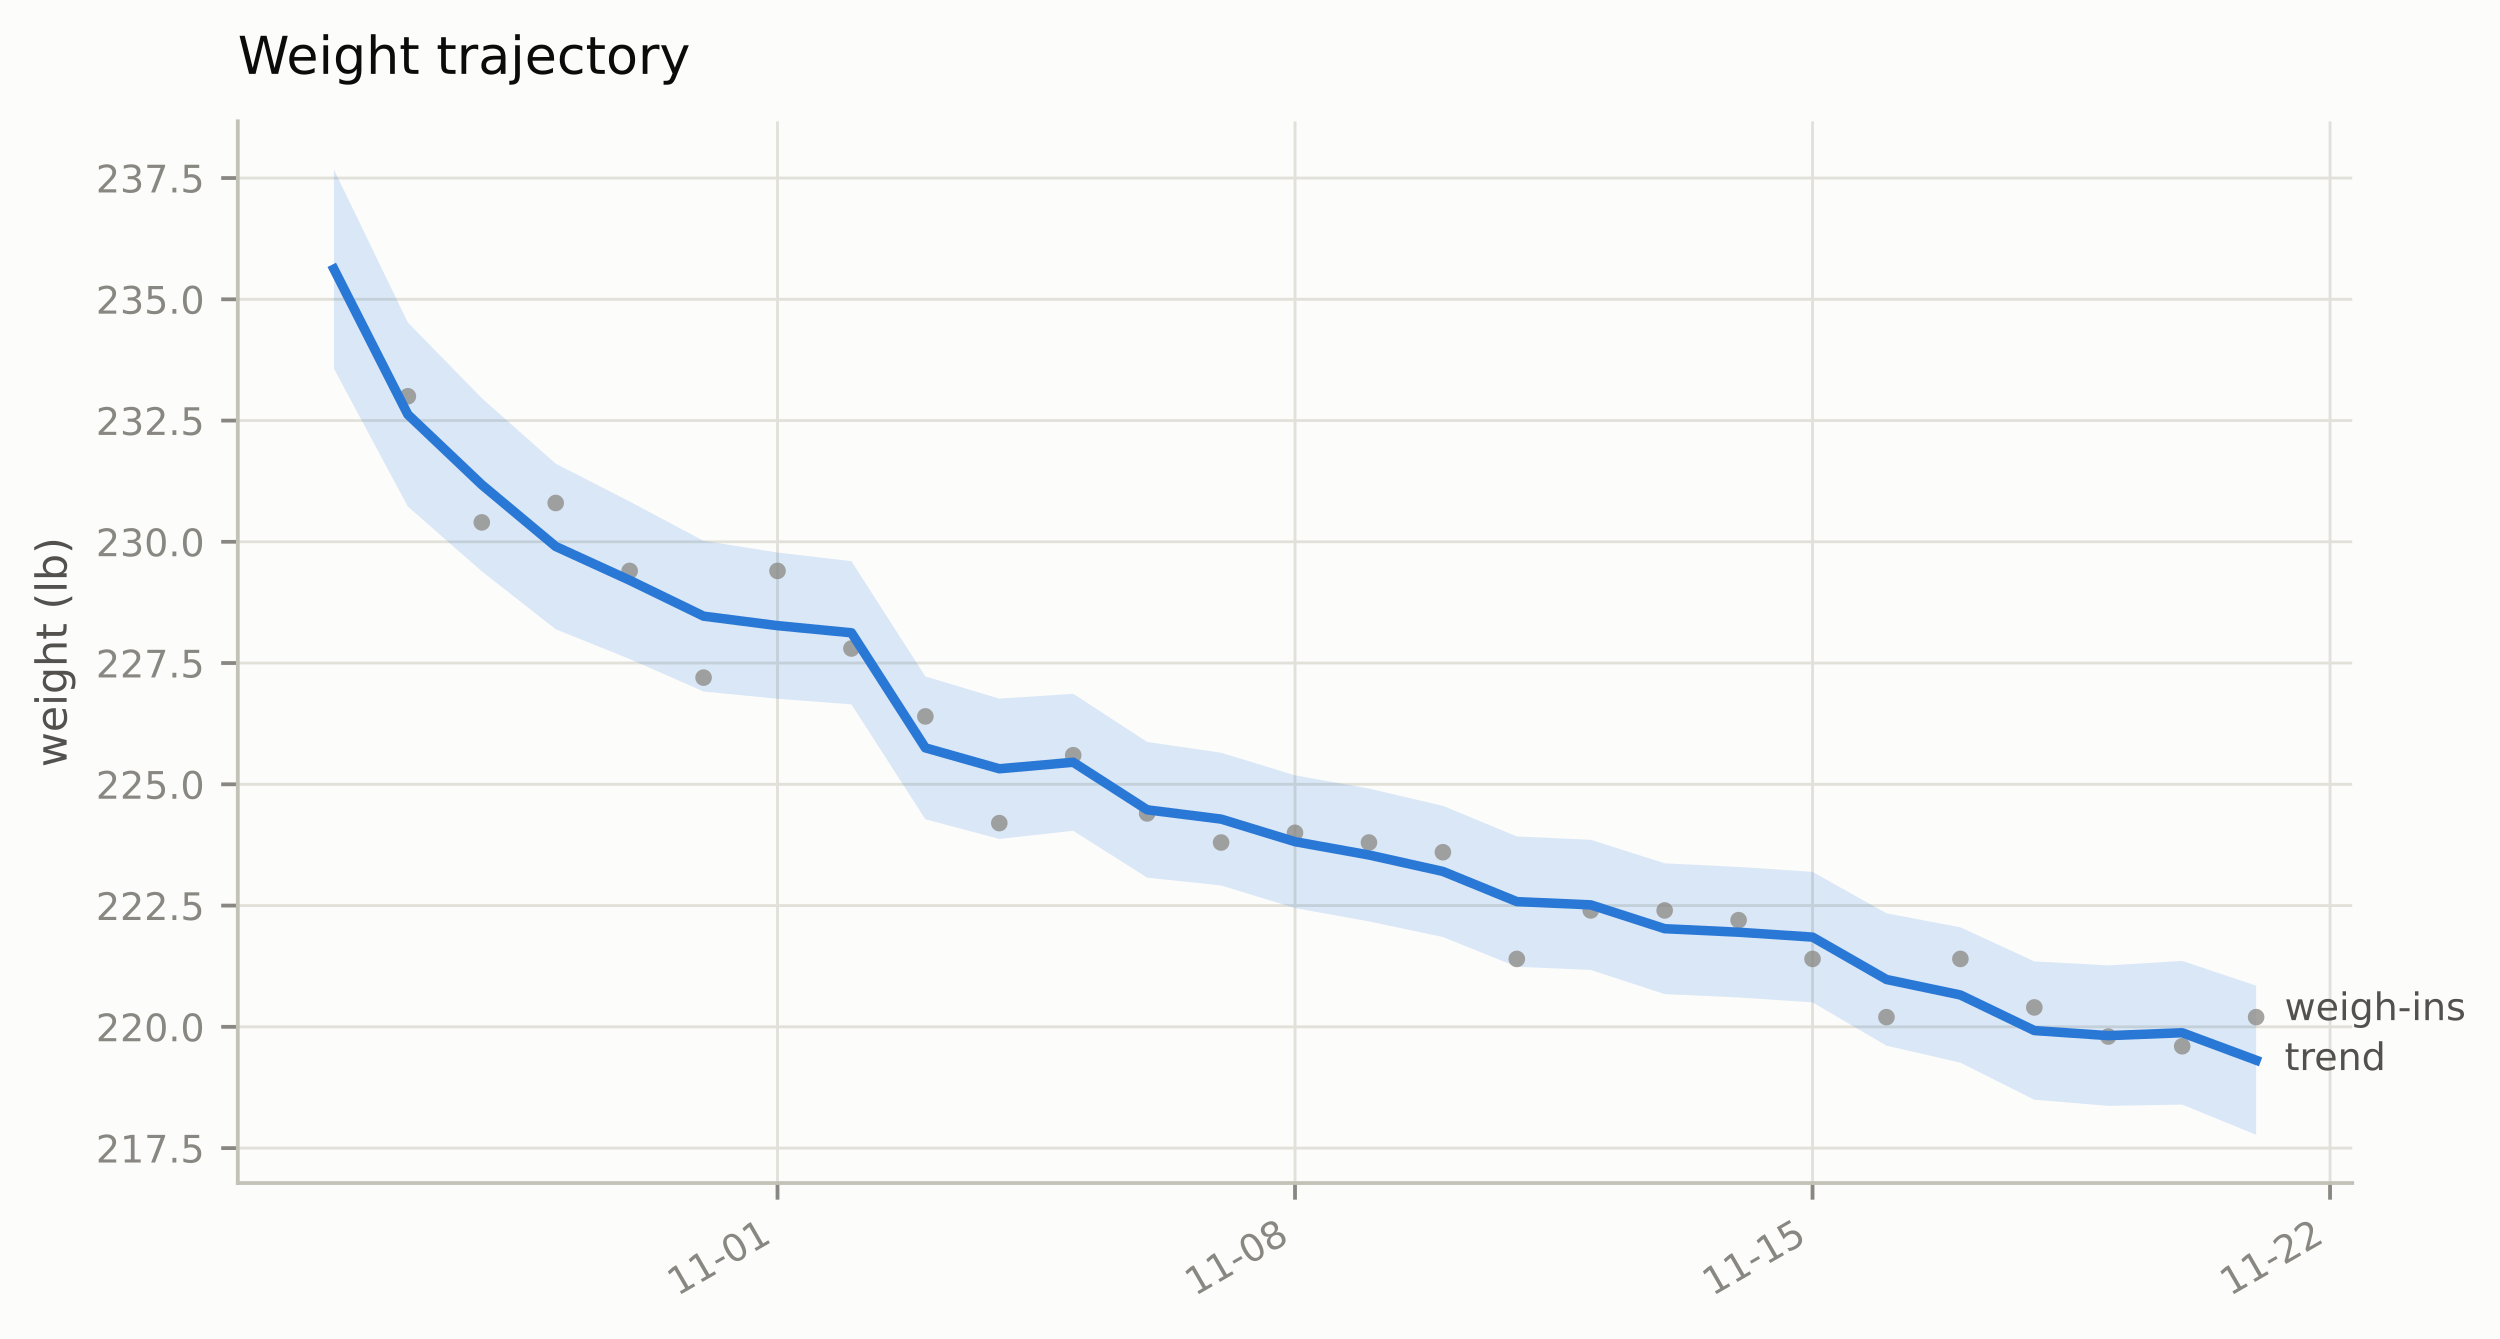
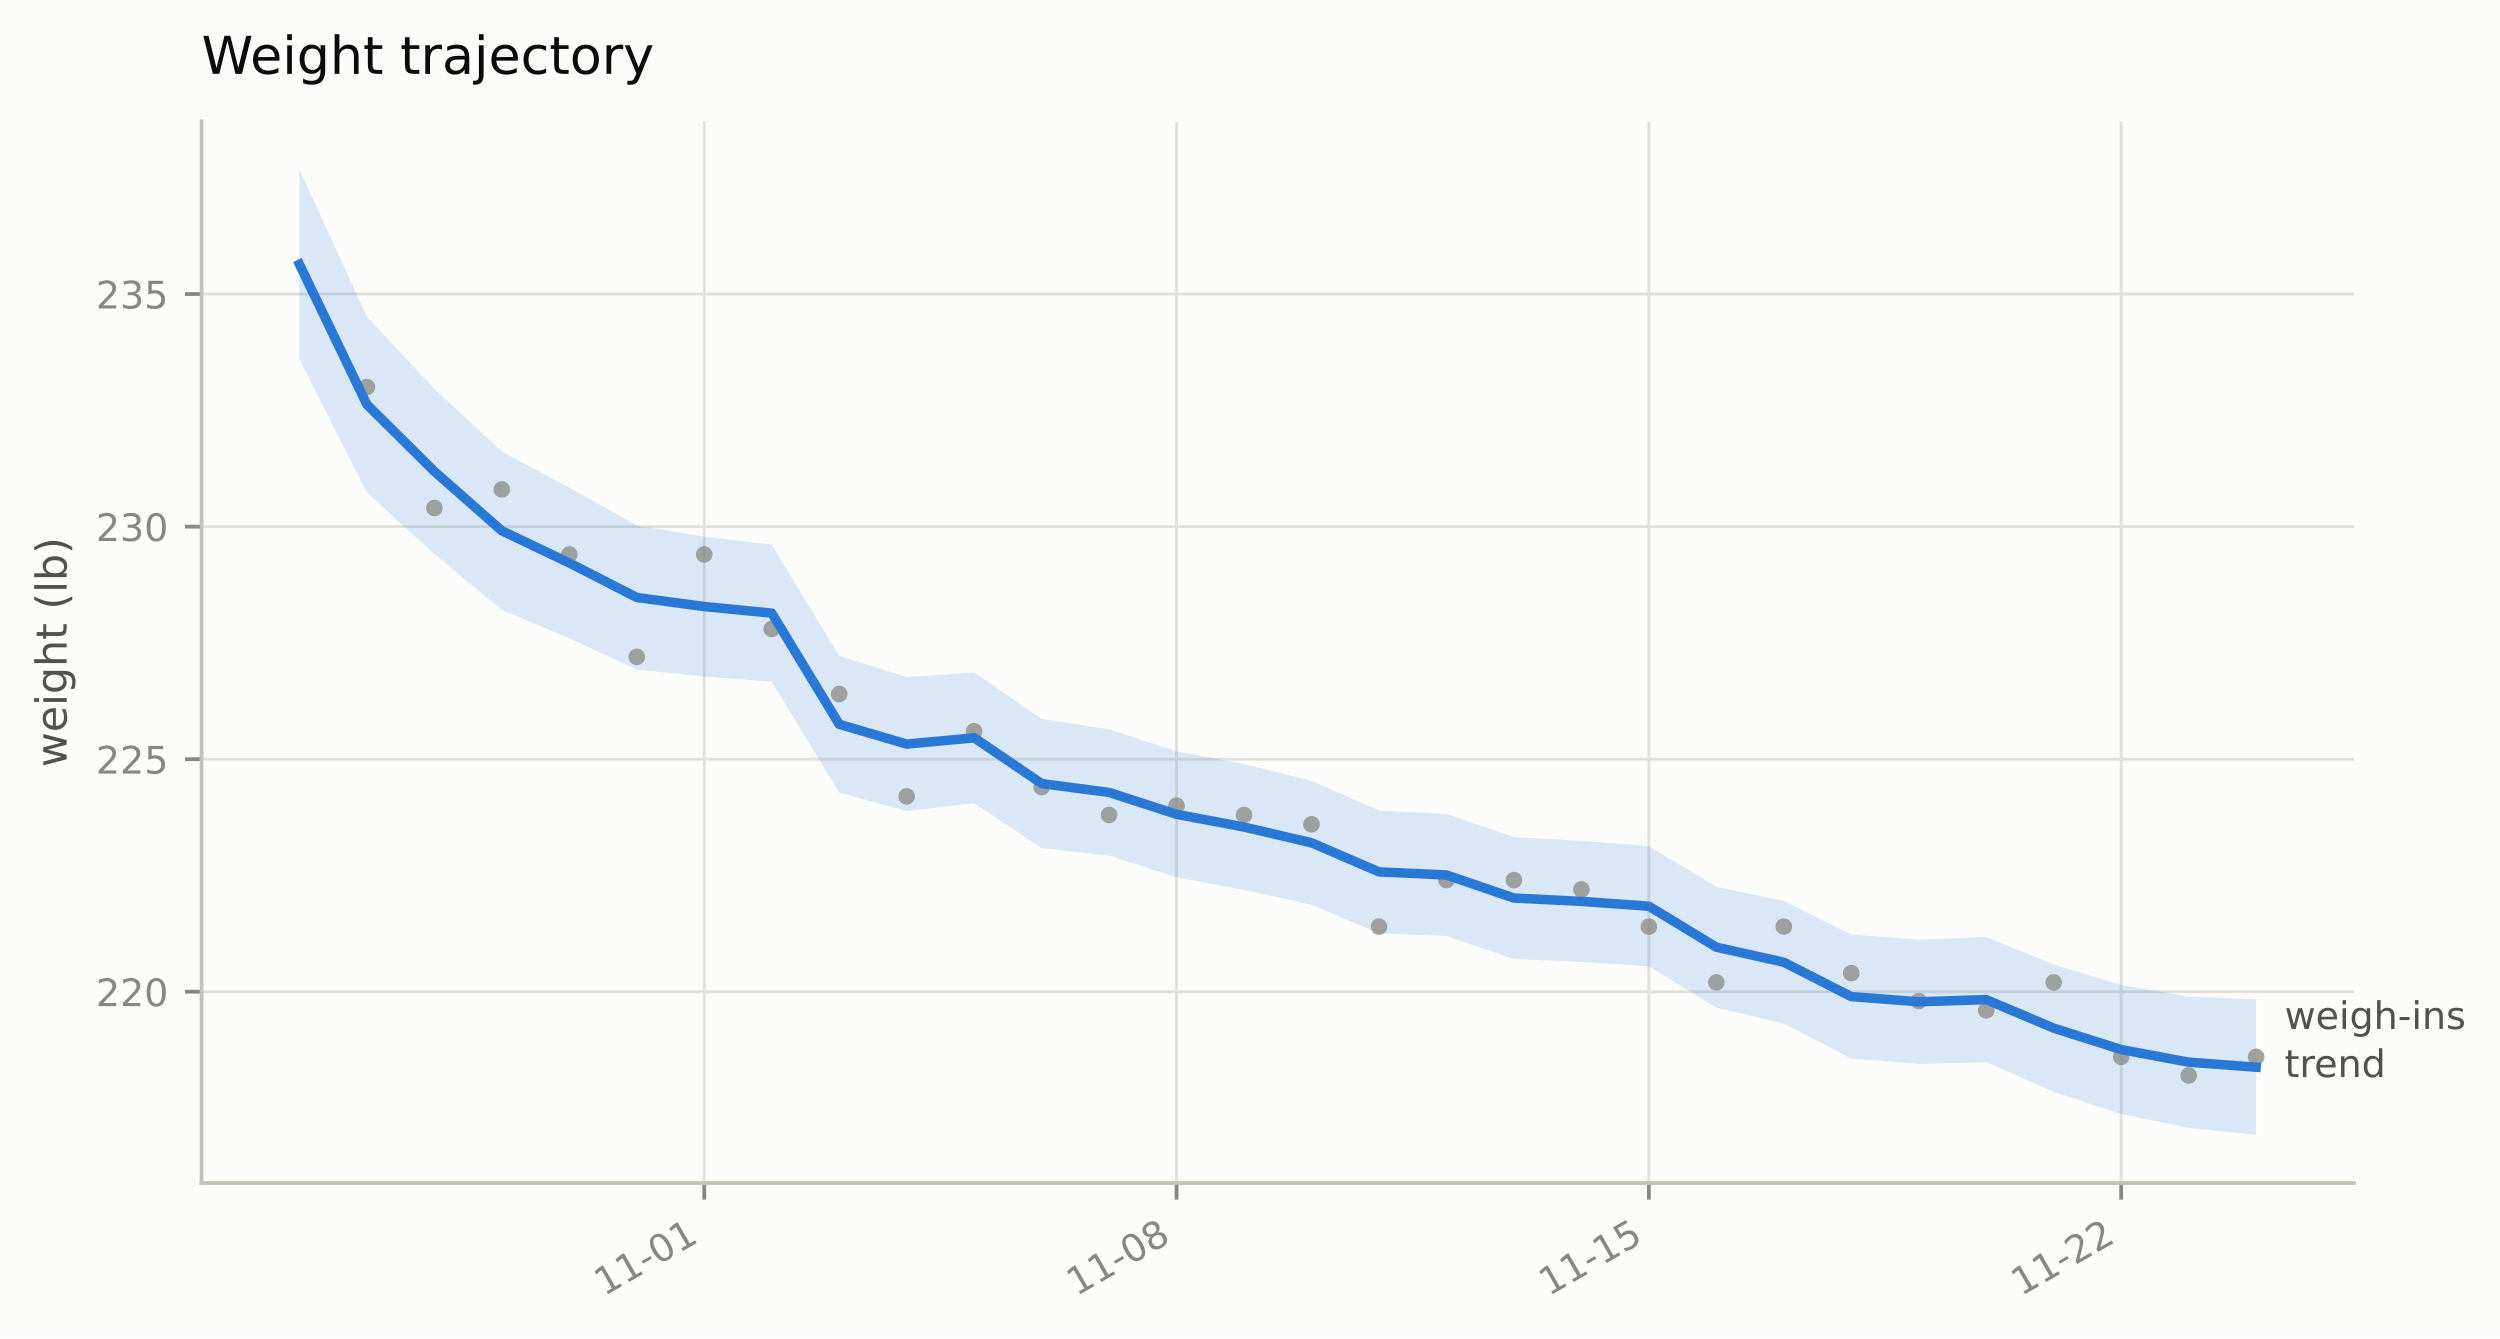
- <svg xmlns="http://www.w3.org/2000/svg" xmlns:xlink="http://www.w3.org/1999/xlink" width="526.713pt" height="282pt" viewBox="0 0 526.713 282" version="1.1">
+ <svg xmlns="http://www.w3.org/2000/svg" xmlns:xlink="http://www.w3.org/1999/xlink" width="526.697pt" height="282pt" viewBox="0 0 526.697 282" version="1.1">
  <defs>
    <style type="text/css">*{stroke-linejoin: round; stroke-linecap: butt}</style>
  </defs>
  <g id="figure_1">
    <g id="patch_1">
-       <path d="M 0 282  L 526.713 282  L 526.713 0  L 0 0  z " style="fill: #fcfcfb" />
+       <path d="M 0 282  L 526.697 282  L 526.697 0  L 0 0  z " style="fill: #fcfcfb" />
    </g>
    <g id="axes_1">
      <g id="patch_2">
-         <path d="M 50.103 249.248  L 495.58 249.248  L 495.58 25.558  L 50.103 25.558  z " style="fill: #fcfcfb" />
+         <path d="M 42.471 249.248  L 495.926 249.248  L 495.926 25.558  L 42.471 25.558  z " style="fill: #fcfcfb" />
      </g>
      <g id="matplotlib.axis_1">
        <g id="xtick_1">
          <g id="line2d_1">
-             <path d="M 163.809 249.248  L 163.809 25.558  " clip-path="url(#p0544e02c8e)" style="fill: none; stroke: #e1e0d9; stroke-width: 0.6; stroke-linecap: square" />
+             <path d="M 148.372 249.248  L 148.372 25.558  " clip-path="url(#pe5684c22a0)" style="fill: none; stroke: #e1e0d9; stroke-width: 0.6; stroke-linecap: square" />
          </g>
          <g id="line2d_2">
            <defs>
-               <path id="m7a12846afc" d="M 0 0  L 0 3.5  " style="stroke: #898781; stroke-width: 0.8" />
+               <path id="m4ef360f466" d="M 0 0  L 0 3.5  " style="stroke: #898781; stroke-width: 0.8" />
            </defs>
            <g>
-               <use xlink:href="#m7a12846afc" x="163.809" y="249.248" style="fill: #898781; stroke: #898781; stroke-width: 0.8" />
+               <use xlink:href="#m4ef360f466" x="148.372" y="249.248" style="fill: #898781; stroke: #898781; stroke-width: 0.8" />
            </g>
          </g>
          <g id="text_1">
-             <g style="fill: #898781" transform="translate(142.7159 273.1351) rotate(-30) scale(0.08 -0.08)">
+             <g style="fill: #898781" transform="translate(127.279 273.1351) rotate(-30) scale(0.08 -0.08)">
              <defs>
                <path id="DejaVuSans-14" d="M 794 531  L 1825 531  L 1825 4091  L 703 3866  L 703 4441  L 1819 4666  L 2450 4666  L 2450 531  L 3481 531  L 3481 0  L 794 0  L 794 531  z " transform="scale(0.015625)" />
                <path id="DejaVuSans-10" d="M 313 2009  L 1997 2009  L 1997 1497  L 313 1497  L 313 2009  z " transform="scale(0.015625)" />
                <path id="DejaVuSans-13" d="M 2034 4250  Q 1547 4250 1301 3770  Q 1056 3291 1056 2328  Q 1056 1369 1301 889  Q 1547 409 2034 409  Q 2525 409 2770 889  Q 3016 1369 3016 2328  Q 3016 3291 2770 3770  Q 2525 4250 2034 4250  z M 2034 4750  Q 2819 4750 3233 4129  Q 3647 3509 3647 2328  Q 3647 1150 3233 529  Q 2819 -91 2034 -91  Q 1250 -91 836 529  Q 422 1150 422 2328  Q 422 3509 836 4129  Q 1250 4750 2034 4750  z " transform="scale(0.015625)" />
              </defs>
              <use xlink:href="#DejaVuSans-14" />
              <use xlink:href="#DejaVuSans-14" transform="translate(63.625 0)" />
              <use xlink:href="#DejaVuSans-10" transform="translate(127.25 0)" />
              <use xlink:href="#DejaVuSans-13" transform="translate(163.3281 0)" />
              <use xlink:href="#DejaVuSans-14" transform="translate(226.9531 0)" />
            </g>
          </g>
        </g>
        <g id="xtick_2">
          <g id="line2d_3">
-             <path d="M 272.841 249.248  L 272.841 25.558  " clip-path="url(#p0544e02c8e)" style="fill: none; stroke: #e1e0d9; stroke-width: 0.6; stroke-linecap: square" />
+             <path d="M 247.876 249.248  L 247.876 25.558  " clip-path="url(#pe5684c22a0)" style="fill: none; stroke: #e1e0d9; stroke-width: 0.6; stroke-linecap: square" />
          </g>
          <g id="line2d_4">
            <g>
-               <use xlink:href="#m7a12846afc" x="272.841" y="249.248" style="fill: #898781; stroke: #898781; stroke-width: 0.8" />
+               <use xlink:href="#m4ef360f466" x="247.876" y="249.248" style="fill: #898781; stroke: #898781; stroke-width: 0.8" />
            </g>
          </g>
          <g id="text_2">
-             <g style="fill: #898781" transform="translate(251.7486 273.1351) rotate(-30) scale(0.08 -0.08)">
+             <g style="fill: #898781" transform="translate(226.7834 273.1351) rotate(-30) scale(0.08 -0.08)">
              <defs>
                <path id="DejaVuSans-1b" d="M 2034 2216  Q 1584 2216 1326 1975  Q 1069 1734 1069 1313  Q 1069 891 1326 650  Q 1584 409 2034 409  Q 2484 409 2743 651  Q 3003 894 3003 1313  Q 3003 1734 2745 1975  Q 2488 2216 2034 2216  z M 1403 2484  Q 997 2584 770 2862  Q 544 3141 544 3541  Q 544 4100 942 4425  Q 1341 4750 2034 4750  Q 2731 4750 3128 4425  Q 3525 4100 3525 3541  Q 3525 3141 3298 2862  Q 3072 2584 2669 2484  Q 3125 2378 3379 2068  Q 3634 1759 3634 1313  Q 3634 634 3220 271  Q 2806 -91 2034 -91  Q 1263 -91 848 271  Q 434 634 434 1313  Q 434 1759 690 2068  Q 947 2378 1403 2484  z M 1172 3481  Q 1172 3119 1398 2916  Q 1625 2713 2034 2713  Q 2441 2713 2670 2916  Q 2900 3119 2900 3481  Q 2900 3844 2670 4047  Q 2441 4250 2034 4250  Q 1625 4250 1398 4047  Q 1172 3844 1172 3481  z " transform="scale(0.015625)" />
              </defs>
              <use xlink:href="#DejaVuSans-14" />
              <use xlink:href="#DejaVuSans-14" transform="translate(63.625 0)" />
              <use xlink:href="#DejaVuSans-10" transform="translate(127.25 0)" />
              <use xlink:href="#DejaVuSans-13" transform="translate(163.3281 0)" />
              <use xlink:href="#DejaVuSans-1b" transform="translate(226.9531 0)" />
            </g>
          </g>
        </g>
        <g id="xtick_3">
          <g id="line2d_5">
-             <path d="M 381.874 249.248  L 381.874 25.558  " clip-path="url(#p0544e02c8e)" style="fill: none; stroke: #e1e0d9; stroke-width: 0.6; stroke-linecap: square" />
+             <path d="M 347.381 249.248  L 347.381 25.558  " clip-path="url(#pe5684c22a0)" style="fill: none; stroke: #e1e0d9; stroke-width: 0.6; stroke-linecap: square" />
          </g>
          <g id="line2d_6">
            <g>
-               <use xlink:href="#m7a12846afc" x="381.874" y="249.248" style="fill: #898781; stroke: #898781; stroke-width: 0.8" />
+               <use xlink:href="#m4ef360f466" x="347.381" y="249.248" style="fill: #898781; stroke: #898781; stroke-width: 0.8" />
            </g>
          </g>
          <g id="text_3">
-             <g style="fill: #898781" transform="translate(360.7813 273.1351) rotate(-30) scale(0.08 -0.08)">
+             <g style="fill: #898781" transform="translate(326.2878 273.1351) rotate(-30) scale(0.08 -0.08)">
              <defs>
                <path id="DejaVuSans-18" d="M 691 4666  L 3169 4666  L 3169 4134  L 1269 4134  L 1269 2991  Q 1406 3038 1543 3061  Q 1681 3084 1819 3084  Q 2600 3084 3056 2656  Q 3513 2228 3513 1497  Q 3513 744 3044 326  Q 2575 -91 1722 -91  Q 1428 -91 1123 -41  Q 819 9 494 109  L 494 744  Q 775 591 1075 516  Q 1375 441 1709 441  Q 2250 441 2565 725  Q 2881 1009 2881 1497  Q 2881 1984 2565 2268  Q 2250 2553 1709 2553  Q 1456 2553 1204 2497  Q 953 2441 691 2322  L 691 4666  z " transform="scale(0.015625)" />
              </defs>
              <use xlink:href="#DejaVuSans-14" />
              <use xlink:href="#DejaVuSans-14" transform="translate(63.625 0)" />
              <use xlink:href="#DejaVuSans-10" transform="translate(127.25 0)" />
              <use xlink:href="#DejaVuSans-14" transform="translate(163.3281 0)" />
              <use xlink:href="#DejaVuSans-18" transform="translate(226.9531 0)" />
            </g>
          </g>
        </g>
        <g id="xtick_4">
          <g id="line2d_7">
-             <path d="M 490.907 249.248  L 490.907 25.558  " clip-path="url(#p0544e02c8e)" style="fill: none; stroke: #e1e0d9; stroke-width: 0.6; stroke-linecap: square" />
+             <path d="M 446.885 249.248  L 446.885 25.558  " clip-path="url(#pe5684c22a0)" style="fill: none; stroke: #e1e0d9; stroke-width: 0.6; stroke-linecap: square" />
          </g>
          <g id="line2d_8">
            <g>
-               <use xlink:href="#m7a12846afc" x="490.907" y="249.248" style="fill: #898781; stroke: #898781; stroke-width: 0.8" />
+               <use xlink:href="#m4ef360f466" x="446.885" y="249.248" style="fill: #898781; stroke: #898781; stroke-width: 0.8" />
            </g>
          </g>
          <g id="text_4">
-             <g style="fill: #898781" transform="translate(469.8139 273.1351) rotate(-30) scale(0.08 -0.08)">
+             <g style="fill: #898781" transform="translate(425.7922 273.1351) rotate(-30) scale(0.08 -0.08)">
              <defs>
                <path id="DejaVuSans-15" d="M 1228 531  L 3431 531  L 3431 0  L 469 0  L 469 531  Q 828 903 1448 1529  Q 2069 2156 2228 2338  Q 2531 2678 2651 2914  Q 2772 3150 2772 3378  Q 2772 3750 2511 3984  Q 2250 4219 1831 4219  Q 1534 4219 1204 4116  Q 875 4013 500 3803  L 500 4441  Q 881 4594 1212 4672  Q 1544 4750 1819 4750  Q 2544 4750 2975 4387  Q 3406 4025 3406 3419  Q 3406 3131 3298 2873  Q 3191 2616 2906 2266  Q 2828 2175 2409 1742  Q 1991 1309 1228 531  z " transform="scale(0.015625)" />
              </defs>
              <use xlink:href="#DejaVuSans-14" />
              <use xlink:href="#DejaVuSans-14" transform="translate(63.625 0)" />
              <use xlink:href="#DejaVuSans-10" transform="translate(127.25 0)" />
              <use xlink:href="#DejaVuSans-15" transform="translate(163.3281 0)" />
              <use xlink:href="#DejaVuSans-15" transform="translate(226.9531 0)" />
            </g>
          </g>
        </g>
      </g>
      <g id="matplotlib.axis_2">
        <g id="ytick_1">
          <g id="line2d_9">
-             <path d="M 50.103 241.889  L 495.58 241.889  " clip-path="url(#p0544e02c8e)" style="fill: none; stroke: #e1e0d9; stroke-width: 0.6; stroke-linecap: square" />
+             <path d="M 42.471 208.937  L 495.926 208.937  " clip-path="url(#pe5684c22a0)" style="fill: none; stroke: #e1e0d9; stroke-width: 0.6; stroke-linecap: square" />
          </g>
          <g id="line2d_10">
            <defs>
-               <path id="m691e83dcc0" d="M 0 0  L -3.5 0  " style="stroke: #898781; stroke-width: 0.8" />
+               <path id="m3b27166830" d="M 0 0  L -3.5 0  " style="stroke: #898781; stroke-width: 0.8" />
            </defs>
            <g>
-               <use xlink:href="#m691e83dcc0" x="50.103" y="241.889" style="fill: #898781; stroke: #898781; stroke-width: 0.8" />
+               <use xlink:href="#m3b27166830" x="42.471" y="208.937" style="fill: #898781; stroke: #898781; stroke-width: 0.8" />
            </g>
          </g>
          <g id="text_5">
-             <g style="fill: #898781" transform="translate(20.2007 244.9281) scale(0.08 -0.08)">
-               <defs>
-                 <path id="DejaVuSans-1a" d="M 525 4666  L 3525 4666  L 3525 4397  L 1831 0  L 1172 0  L 2766 4134  L 525 4134  L 525 4666  z " transform="scale(0.015625)" />
-                 <path id="DejaVuSans-11" d="M 684 794  L 1344 794  L 1344 0  L 684 0  L 684 794  z " transform="scale(0.015625)" />
-               </defs>
-               <use xlink:href="#DejaVuSans-15" />
-               <use xlink:href="#DejaVuSans-14" transform="translate(63.625 0)" />
-               <use xlink:href="#DejaVuSans-1a" transform="translate(127.25 0)" />
-               <use xlink:href="#DejaVuSans-11" transform="translate(190.875 0)" />
-               <use xlink:href="#DejaVuSans-18" transform="translate(222.6562 0)" />
-             </g>
-           </g>
-         </g>
-         <g id="ytick_2">
-           <g id="line2d_11">
-             <path d="M 50.103 216.341  L 495.58 216.341  " clip-path="url(#p0544e02c8e)" style="fill: none; stroke: #e1e0d9; stroke-width: 0.6; stroke-linecap: square" />
-           </g>
-           <g id="line2d_12">
-             <g>
-               <use xlink:href="#m691e83dcc0" x="50.103" y="216.341" style="fill: #898781; stroke: #898781; stroke-width: 0.8" />
-             </g>
-           </g>
-           <g id="text_6">
-             <g style="fill: #898781" transform="translate(20.2007 219.3801) scale(0.08 -0.08)">
+             <g style="fill: #898781" transform="translate(20.2007 211.9759) scale(0.08 -0.08)">
              <use xlink:href="#DejaVuSans-15" />
              <use xlink:href="#DejaVuSans-15" transform="translate(63.625 0)" />
              <use xlink:href="#DejaVuSans-13" transform="translate(127.25 0)" />
-               <use xlink:href="#DejaVuSans-11" transform="translate(190.875 0)" />
-               <use xlink:href="#DejaVuSans-13" transform="translate(222.6562 0)" />
-             </g>
-           </g>
-         </g>
-         <g id="ytick_3">
-           <g id="line2d_13">
-             <path d="M 50.103 190.793  L 495.58 190.793  " clip-path="url(#p0544e02c8e)" style="fill: none; stroke: #e1e0d9; stroke-width: 0.6; stroke-linecap: square" />
-           </g>
-           <g id="line2d_14">
-             <g>
-               <use xlink:href="#m691e83dcc0" x="50.103" y="190.793" style="fill: #898781; stroke: #898781; stroke-width: 0.8" />
-             </g>
-           </g>
-           <g id="text_7">
-             <g style="fill: #898781" transform="translate(20.2007 193.8321) scale(0.08 -0.08)">
-               <use xlink:href="#DejaVuSans-15" />
-               <use xlink:href="#DejaVuSans-15" transform="translate(63.625 0)" />
-               <use xlink:href="#DejaVuSans-15" transform="translate(127.25 0)" />
-               <use xlink:href="#DejaVuSans-11" transform="translate(190.875 0)" />
-               <use xlink:href="#DejaVuSans-18" transform="translate(222.6562 0)" />
-             </g>
-           </g>
-         </g>
-         <g id="ytick_4">
-           <g id="line2d_15">
-             <path d="M 50.103 165.245  L 495.58 165.245  " clip-path="url(#p0544e02c8e)" style="fill: none; stroke: #e1e0d9; stroke-width: 0.6; stroke-linecap: square" />
-           </g>
-           <g id="line2d_16">
-             <g>
-               <use xlink:href="#m691e83dcc0" x="50.103" y="165.245" style="fill: #898781; stroke: #898781; stroke-width: 0.8" />
-             </g>
-           </g>
-           <g id="text_8">
-             <g style="fill: #898781" transform="translate(20.2007 168.2841) scale(0.08 -0.08)">
+             </g>
+           </g>
+         </g>
+         <g id="ytick_2">
+           <g id="line2d_11">
+             <path d="M 42.471 159.941  L 495.926 159.941  " clip-path="url(#pe5684c22a0)" style="fill: none; stroke: #e1e0d9; stroke-width: 0.6; stroke-linecap: square" />
+           </g>
+           <g id="line2d_12">
+             <g>
+               <use xlink:href="#m3b27166830" x="42.471" y="159.941" style="fill: #898781; stroke: #898781; stroke-width: 0.8" />
+             </g>
+           </g>
+           <g id="text_6">
+             <g style="fill: #898781" transform="translate(20.2007 162.9797) scale(0.08 -0.08)">
              <use xlink:href="#DejaVuSans-15" />
              <use xlink:href="#DejaVuSans-15" transform="translate(63.625 0)" />
              <use xlink:href="#DejaVuSans-18" transform="translate(127.25 0)" />
-               <use xlink:href="#DejaVuSans-11" transform="translate(190.875 0)" />
-               <use xlink:href="#DejaVuSans-13" transform="translate(222.6562 0)" />
-             </g>
-           </g>
-         </g>
-         <g id="ytick_5">
-           <g id="line2d_17">
-             <path d="M 50.103 139.697  L 495.58 139.697  " clip-path="url(#p0544e02c8e)" style="fill: none; stroke: #e1e0d9; stroke-width: 0.6; stroke-linecap: square" />
-           </g>
-           <g id="line2d_18">
-             <g>
-               <use xlink:href="#m691e83dcc0" x="50.103" y="139.697" style="fill: #898781; stroke: #898781; stroke-width: 0.8" />
-             </g>
-           </g>
-           <g id="text_9">
-             <g style="fill: #898781" transform="translate(20.2007 142.7361) scale(0.08 -0.08)">
-               <use xlink:href="#DejaVuSans-15" />
-               <use xlink:href="#DejaVuSans-15" transform="translate(63.625 0)" />
-               <use xlink:href="#DejaVuSans-1a" transform="translate(127.25 0)" />
-               <use xlink:href="#DejaVuSans-11" transform="translate(190.875 0)" />
-               <use xlink:href="#DejaVuSans-18" transform="translate(222.6562 0)" />
-             </g>
-           </g>
-         </g>
-         <g id="ytick_6">
-           <g id="line2d_19">
-             <path d="M 50.103 114.149  L 495.58 114.149  " clip-path="url(#p0544e02c8e)" style="fill: none; stroke: #e1e0d9; stroke-width: 0.6; stroke-linecap: square" />
-           </g>
-           <g id="line2d_20">
-             <g>
-               <use xlink:href="#m691e83dcc0" x="50.103" y="114.149" style="fill: #898781; stroke: #898781; stroke-width: 0.8" />
-             </g>
-           </g>
-           <g id="text_10">
-             <g style="fill: #898781" transform="translate(20.2007 117.1881) scale(0.08 -0.08)">
+             </g>
+           </g>
+         </g>
+         <g id="ytick_3">
+           <g id="line2d_13">
+             <path d="M 42.471 110.944  L 495.926 110.944  " clip-path="url(#pe5684c22a0)" style="fill: none; stroke: #e1e0d9; stroke-width: 0.6; stroke-linecap: square" />
+           </g>
+           <g id="line2d_14">
+             <g>
+               <use xlink:href="#m3b27166830" x="42.471" y="110.944" style="fill: #898781; stroke: #898781; stroke-width: 0.8" />
+             </g>
+           </g>
+           <g id="text_7">
+             <g style="fill: #898781" transform="translate(20.2007 113.9834) scale(0.08 -0.08)">
              <defs>
                <path id="DejaVuSans-16" d="M 2597 2516  Q 3050 2419 3304 2112  Q 3559 1806 3559 1356  Q 3559 666 3084 287  Q 2609 -91 1734 -91  Q 1441 -91 1130 -33  Q 819 25 488 141  L 488 750  Q 750 597 1062 519  Q 1375 441 1716 441  Q 2309 441 2620 675  Q 2931 909 2931 1356  Q 2931 1769 2642 2001  Q 2353 2234 1838 2234  L 1294 2234  L 1294 2753  L 1863 2753  Q 2328 2753 2575 2939  Q 2822 3125 2822 3475  Q 2822 3834 2567 4026  Q 2313 4219 1838 4219  Q 1578 4219 1281 4162  Q 984 4106 628 3988  L 628 4550  Q 988 4650 1302 4700  Q 1616 4750 1894 4750  Q 2613 4750 3031 4423  Q 3450 4097 3450 3541  Q 3450 3153 3228 2886  Q 3006 2619 2597 2516  z " transform="scale(0.015625)" />
              </defs>
              <use xlink:href="#DejaVuSans-15" />
              <use xlink:href="#DejaVuSans-16" transform="translate(63.625 0)" />
              <use xlink:href="#DejaVuSans-13" transform="translate(127.25 0)" />
-               <use xlink:href="#DejaVuSans-11" transform="translate(190.875 0)" />
-               <use xlink:href="#DejaVuSans-13" transform="translate(222.6562 0)" />
-             </g>
-           </g>
-         </g>
-         <g id="ytick_7">
-           <g id="line2d_21">
-             <path d="M 50.103 88.601  L 495.58 88.601  " clip-path="url(#p0544e02c8e)" style="fill: none; stroke: #e1e0d9; stroke-width: 0.6; stroke-linecap: square" />
-           </g>
-           <g id="line2d_22">
-             <g>
-               <use xlink:href="#m691e83dcc0" x="50.103" y="88.601" style="fill: #898781; stroke: #898781; stroke-width: 0.8" />
-             </g>
-           </g>
-           <g id="text_11">
-             <g style="fill: #898781" transform="translate(20.2007 91.64006) scale(0.08 -0.08)">
-               <use xlink:href="#DejaVuSans-15" />
-               <use xlink:href="#DejaVuSans-16" transform="translate(63.625 0)" />
-               <use xlink:href="#DejaVuSans-15" transform="translate(127.25 0)" />
-               <use xlink:href="#DejaVuSans-11" transform="translate(190.875 0)" />
-               <use xlink:href="#DejaVuSans-18" transform="translate(222.6562 0)" />
-             </g>
-           </g>
-         </g>
-         <g id="ytick_8">
-           <g id="line2d_23">
-             <path d="M 50.103 63.053  L 495.58 63.053  " clip-path="url(#p0544e02c8e)" style="fill: none; stroke: #e1e0d9; stroke-width: 0.6; stroke-linecap: square" />
-           </g>
-           <g id="line2d_24">
-             <g>
-               <use xlink:href="#m691e83dcc0" x="50.103" y="63.053" style="fill: #898781; stroke: #898781; stroke-width: 0.8" />
-             </g>
-           </g>
-           <g id="text_12">
-             <g style="fill: #898781" transform="translate(20.2007 66.09205) scale(0.08 -0.08)">
+             </g>
+           </g>
+         </g>
+         <g id="ytick_4">
+           <g id="line2d_15">
+             <path d="M 42.471 61.948  L 495.926 61.948  " clip-path="url(#pe5684c22a0)" style="fill: none; stroke: #e1e0d9; stroke-width: 0.6; stroke-linecap: square" />
+           </g>
+           <g id="line2d_16">
+             <g>
+               <use xlink:href="#m3b27166830" x="42.471" y="61.948" style="fill: #898781; stroke: #898781; stroke-width: 0.8" />
+             </g>
+           </g>
+           <g id="text_8">
+             <g style="fill: #898781" transform="translate(20.2007 64.98717) scale(0.08 -0.08)">
              <use xlink:href="#DejaVuSans-15" />
              <use xlink:href="#DejaVuSans-16" transform="translate(63.625 0)" />
              <use xlink:href="#DejaVuSans-18" transform="translate(127.25 0)" />
-               <use xlink:href="#DejaVuSans-11" transform="translate(190.875 0)" />
-               <use xlink:href="#DejaVuSans-13" transform="translate(222.6562 0)" />
-             </g>
-           </g>
-         </g>
-         <g id="ytick_9">
-           <g id="line2d_25">
-             <path d="M 50.103 37.505  L 495.58 37.505  " clip-path="url(#p0544e02c8e)" style="fill: none; stroke: #e1e0d9; stroke-width: 0.6; stroke-linecap: square" />
-           </g>
-           <g id="line2d_26">
-             <g>
-               <use xlink:href="#m691e83dcc0" x="50.103" y="37.505" style="fill: #898781; stroke: #898781; stroke-width: 0.8" />
-             </g>
-           </g>
-           <g id="text_13">
-             <g style="fill: #898781" transform="translate(20.2007 40.54405) scale(0.08 -0.08)">
-               <use xlink:href="#DejaVuSans-15" />
-               <use xlink:href="#DejaVuSans-16" transform="translate(63.625 0)" />
-               <use xlink:href="#DejaVuSans-1a" transform="translate(127.25 0)" />
-               <use xlink:href="#DejaVuSans-11" transform="translate(190.875 0)" />
-               <use xlink:href="#DejaVuSans-18" transform="translate(222.6562 0)" />
-             </g>
-           </g>
-         </g>
-         <g id="text_14">
+             </g>
+           </g>
+         </g>
+         <g id="text_9">
          <g style="fill: #52514e" transform="translate(14.03859 161.6238) rotate(-90) scale(0.09 -0.09)">
            <defs>
              <path id="DejaVuSans-5a" d="M 269 3500  L 844 3500  L 1563 769  L 2278 3500  L 2956 3500  L 3675 769  L 4391 3500  L 4966 3500  L 4050 0  L 3372 0  L 2619 2869  L 1863 0  L 1184 0  L 269 3500  z " transform="scale(0.015625)" />
              <path id="DejaVuSans-48" d="M 3597 1894  L 3597 1613  L 953 1613  Q 991 1019 1311 708  Q 1631 397 2203 397  Q 2534 397 2845 478  Q 3156 559 3463 722  L 3463 178  Q 3153 47 2828 -22  Q 2503 -91 2169 -91  Q 1331 -91 842 396  Q 353 884 353 1716  Q 353 2575 817 3079  Q 1281 3584 2069 3584  Q 2775 3584 3186 3129  Q 3597 2675 3597 1894  z M 3022 2063  Q 3016 2534 2758 2815  Q 2500 3097 2075 3097  Q 1594 3097 1305 2825  Q 1016 2553 972 2059  L 3022 2063  z " transform="scale(0.015625)" />
              <path id="DejaVuSans-4c" d="M 603 3500  L 1178 3500  L 1178 0  L 603 0  L 603 3500  z M 603 4863  L 1178 4863  L 1178 4134  L 603 4134  L 603 4863  z " transform="scale(0.015625)" />
              <path id="DejaVuSans-4a" d="M 2906 1791  Q 2906 2416 2648 2759  Q 2391 3103 1925 3103  Q 1463 3103 1205 2759  Q 947 2416 947 1791  Q 947 1169 1205 825  Q 1463 481 1925 481  Q 2391 481 2648 825  Q 2906 1169 2906 1791  z M 3481 434  Q 3481 -459 3084 -895  Q 2688 -1331 1869 -1331  Q 1566 -1331 1297 -1286  Q 1028 -1241 775 -1147  L 775 -588  Q 1028 -725 1275 -790  Q 1522 -856 1778 -856  Q 2344 -856 2625 -561  Q 2906 -266 2906 331  L 2906 616  Q 2728 306 2450 153  Q 2172 0 1784 0  Q 1141 0 747 490  Q 353 981 353 1791  Q 353 2603 747 3093  Q 1141 3584 1784 3584  Q 2172 3584 2450 3431  Q 2728 3278 2906 2969  L 2906 3500  L 3481 3500  L 3481 434  z " transform="scale(0.015625)" />
              <path id="DejaVuSans-4b" d="M 3513 2113  L 3513 0  L 2938 0  L 2938 2094  Q 2938 2591 2744 2837  Q 2550 3084 2163 3084  Q 1697 3084 1428 2787  Q 1159 2491 1159 1978  L 1159 0  L 581 0  L 581 4863  L 1159 4863  L 1159 2956  Q 1366 3272 1645 3428  Q 1925 3584 2291 3584  Q 2894 3584 3203 3211  Q 3513 2838 3513 2113  z " transform="scale(0.015625)" />
              <path id="DejaVuSans-57" d="M 1172 4494  L 1172 3500  L 2356 3500  L 2356 3053  L 1172 3053  L 1172 1153  Q 1172 725 1289 603  Q 1406 481 1766 481  L 2356 481  L 2356 0  L 1766 0  Q 1100 0 847 248  Q 594 497 594 1153  L 594 3053  L 172 3053  L 172 3500  L 594 3500  L 594 4494  L 1172 4494  z " transform="scale(0.015625)" />
              <path id="DejaVuSans-3" transform="scale(0.015625)" />
              <path id="DejaVuSans-b" d="M 1984 4856  Q 1566 4138 1362 3434  Q 1159 2731 1159 2009  Q 1159 1288 1364 580  Q 1569 -128 1984 -844  L 1484 -844  Q 1016 -109 783 600  Q 550 1309 550 2009  Q 550 2706 781 3412  Q 1013 4119 1484 4856  L 1984 4856  z " transform="scale(0.015625)" />
              <path id="DejaVuSans-4f" d="M 603 4863  L 1178 4863  L 1178 0  L 603 0  L 603 4863  z " transform="scale(0.015625)" />
              <path id="DejaVuSans-45" d="M 3116 1747  Q 3116 2381 2855 2742  Q 2594 3103 2138 3103  Q 1681 3103 1420 2742  Q 1159 2381 1159 1747  Q 1159 1113 1420 752  Q 1681 391 2138 391  Q 2594 391 2855 752  Q 3116 1113 3116 1747  z M 1159 2969  Q 1341 3281 1617 3432  Q 1894 3584 2278 3584  Q 2916 3584 3314 3078  Q 3713 2572 3713 1747  Q 3713 922 3314 415  Q 2916 -91 2278 -91  Q 1894 -91 1617 61  Q 1341 213 1159 525  L 1159 0  L 581 0  L 581 4863  L 1159 4863  L 1159 2969  z " transform="scale(0.015625)" />
              <path id="DejaVuSans-c" d="M 513 4856  L 1013 4856  Q 1481 4119 1714 3412  Q 1947 2706 1947 2009  Q 1947 1309 1714 600  Q 1481 -109 1013 -844  L 513 -844  Q 928 -128 1133 580  Q 1338 1288 1338 2009  Q 1338 2731 1133 3434  Q 928 4138 513 4856  z " transform="scale(0.015625)" />
            </defs>
            <use xlink:href="#DejaVuSans-5a" />
            <use xlink:href="#DejaVuSans-48" transform="translate(81.78125 0)" />
            <use xlink:href="#DejaVuSans-4c" transform="translate(143.3125 0)" />
            <use xlink:href="#DejaVuSans-4a" transform="translate(171.0938 0)" />
            <use xlink:href="#DejaVuSans-4b" transform="translate(234.5781 0)" />
            <use xlink:href="#DejaVuSans-57" transform="translate(297.9531 0)" />
            <use xlink:href="#DejaVuSans-3" transform="translate(337.1562 0)" />
            <use xlink:href="#DejaVuSans-b" transform="translate(368.9375 0)" />
            <use xlink:href="#DejaVuSans-4f" transform="translate(407.9531 0)" />
            <use xlink:href="#DejaVuSans-45" transform="translate(435.7344 0)" />
            <use xlink:href="#DejaVuSans-c" transform="translate(499.2188 0)" />
          </g>
        </g>
      </g>
      <g id="FillBetweenPolyCollection_1">
        <defs>
-           <path id="mc83de6c26b" d="M 70.352 -246.274  L 70.352 -204.333  L 85.928 -175.276  L 101.504 -161.633  L 117.08 -149.422  L 132.657 -143.155  L 148.233 -136.309  L 163.809 -134.776  L 179.385 -133.594  L 194.961 -109.387  L 210.537 -105.251  L 226.113 -106.974  L 241.689 -97.087  L 257.265 -95.444  L 272.841 -90.68  L 288.417 -87.87  L 303.994 -84.58  L 319.57 -78.31  L 335.146 -77.646  L 350.722 -72.561  L 366.298 -71.848  L 381.874 -70.817  L 397.45 -61.69  L 413.026 -58.111  L 428.602 -50.307  L 444.178 -49.006  L 459.755 -49.278  L 475.331 -42.919  L 475.331 -74.337  L 475.331 -74.337  L 459.755 -79.555  L 444.178 -78.608  L 428.602 -79.444  L 413.026 -86.626  L 397.45 -89.581  L 381.874 -98.309  L 366.298 -99.345  L 350.722 -100.113  L 335.146 -105.066  L 319.57 -105.775  L 303.994 -112.221  L 288.417 -115.856  L 272.841 -118.651  L 257.265 -123.409  L 241.689 -125.673  L 226.113 -135.834  L 210.537 -134.81  L 194.961 -139.483  L 179.385 -163.76  L 163.809 -165.593  L 148.233 -168.054  L 132.657 -176.332  L 117.08 -184.306  L 101.504 -198.112  L 85.928 -214.056  L 70.352 -246.274  z " />
+           <path id="m3fa82b70c4" d="M 63.082 -246.274  L 63.082 -206.341  L 77.297 -178.286  L 91.512 -165.269  L 105.727 -153.502  L 119.942 -147.537  L 134.157 -140.939  L 148.372 -139.469  L 162.587 -138.396  L 176.802 -115.022  L 191.017 -111.116  L 205.231 -112.797  L 219.446 -103.298  L 233.661 -101.751  L 247.876 -97.163  L 262.091 -94.507  L 276.306 -91.391  L 290.521 -85.39  L 304.736 -84.809  L 318.951 -79.95  L 333.166 -79.347  L 347.381 -78.425  L 361.596 -69.711  L 375.81 -66.369  L 390.025 -58.981  L 404.24 -57.863  L 418.455 -58.231  L 432.67 -51.973  L 446.885 -47.294  L 461.1 -44.367  L 475.315 -42.919  L 475.315 -71.409  L 475.315 -71.409  L 461.1 -72.066  L 446.885 -74.464  L 432.67 -78.799  L 418.455 -84.574  L 404.24 -84.032  L 390.025 -85.084  L 375.81 -92.183  L 361.596 -95.18  L 347.381 -103.729  L 333.166 -104.84  L 318.951 -105.644  L 304.736 -110.503  L 290.521 -111.233  L 276.306 -117.488  L 262.091 -121.01  L 247.876 -123.708  L 233.661 -128.34  L 219.446 -130.53  L 205.231 -140.331  L 191.017 -139.351  L 176.802 -143.793  L 162.587 -167.248  L 148.372 -168.949  L 134.157 -171.303  L 119.942 -179.261  L 105.727 -186.839  L 91.512 -200.095  L 77.297 -215.262  L 63.082 -246.274  z " />
        </defs>
-         <g clip-path="url(#p0544e02c8e)">
-           <use xlink:href="#mc83de6c26b" x="0" y="282" style="fill: #2a78d6; fill-opacity: 0.16" />
-         </g>
-       </g>
-       <g id="line2d_27">
+         <g clip-path="url(#pe5684c22a0)">
+           <use xlink:href="#m3fa82b70c4" x="0" y="282" style="fill: #2a78d6; fill-opacity: 0.16" />
+         </g>
+       </g>
+       <g id="line2d_17">
        <defs>
-           <path id="mff641d1e09" d="M 0 1.75  C 0.464 1.75 0.909 1.566 1.237 1.237  C 1.566 0.909 1.75 0.464 1.75 0  C 1.75 -0.464 1.566 -0.909 1.237 -1.237  C 0.909 -1.566 0.464 -1.75 0 -1.75  C -0.464 -1.75 -0.909 -1.566 -1.237 -1.237  C -1.566 -0.909 -1.75 -0.464 -1.75 0  C -1.75 0.464 -1.566 0.909 -1.237 1.237  C -0.909 1.566 -0.464 1.75 0 1.75  z " />
+           <path id="m25ca236981" d="M 0 1.75  C 0.464 1.75 0.909 1.566 1.237 1.237  C 1.566 0.909 1.75 0.464 1.75 0  C 1.75 -0.464 1.566 -0.909 1.237 -1.237  C 0.909 -1.566 0.464 -1.75 0 -1.75  C -0.464 -1.75 -0.909 -1.566 -1.237 -1.237  C -1.566 -0.909 -1.75 -0.464 -1.75 0  C -1.75 0.464 -1.566 0.909 -1.237 1.237  C -0.909 1.566 -0.464 1.75 0 1.75  z " />
        </defs>
-         <g clip-path="url(#p0544e02c8e)">
-           <use xlink:href="#mff641d1e09" x="85.928" y="83.491" style="fill: #898781; fill-opacity: 0.75" />
-           <use xlink:href="#mff641d1e09" x="101.504" y="110.061" style="fill: #898781; fill-opacity: 0.75" />
-           <use xlink:href="#mff641d1e09" x="117.08" y="105.974" style="fill: #898781; fill-opacity: 0.75" />
-           <use xlink:href="#mff641d1e09" x="132.657" y="120.281" style="fill: #898781; fill-opacity: 0.75" />
-           <use xlink:href="#mff641d1e09" x="148.233" y="142.763" style="fill: #898781; fill-opacity: 0.75" />
-           <use xlink:href="#mff641d1e09" x="163.809" y="120.281" style="fill: #898781; fill-opacity: 0.75" />
-           <use xlink:href="#mff641d1e09" x="179.385" y="136.631" style="fill: #898781; fill-opacity: 0.75" />
-           <use xlink:href="#mff641d1e09" x="194.961" y="150.938" style="fill: #898781; fill-opacity: 0.75" />
-           <use xlink:href="#mff641d1e09" x="210.537" y="173.42" style="fill: #898781; fill-opacity: 0.75" />
-           <use xlink:href="#mff641d1e09" x="226.113" y="159.113" style="fill: #898781; fill-opacity: 0.75" />
-           <use xlink:href="#mff641d1e09" x="241.689" y="171.377" style="fill: #898781; fill-opacity: 0.75" />
-           <use xlink:href="#mff641d1e09" x="257.265" y="177.508" style="fill: #898781; fill-opacity: 0.75" />
-           <use xlink:href="#mff641d1e09" x="272.841" y="175.464" style="fill: #898781; fill-opacity: 0.75" />
-           <use xlink:href="#mff641d1e09" x="288.417" y="177.508" style="fill: #898781; fill-opacity: 0.75" />
-           <use xlink:href="#mff641d1e09" x="303.994" y="179.552" style="fill: #898781; fill-opacity: 0.75" />
-           <use xlink:href="#mff641d1e09" x="319.57" y="202.034" style="fill: #898781; fill-opacity: 0.75" />
-           <use xlink:href="#mff641d1e09" x="335.146" y="191.815" style="fill: #898781; fill-opacity: 0.75" />
-           <use xlink:href="#mff641d1e09" x="350.722" y="191.815" style="fill: #898781; fill-opacity: 0.75" />
-           <use xlink:href="#mff641d1e09" x="366.298" y="193.859" style="fill: #898781; fill-opacity: 0.75" />
-           <use xlink:href="#mff641d1e09" x="381.874" y="202.034" style="fill: #898781; fill-opacity: 0.75" />
-           <use xlink:href="#mff641d1e09" x="397.45" y="214.297" style="fill: #898781; fill-opacity: 0.75" />
-           <use xlink:href="#mff641d1e09" x="413.026" y="202.034" style="fill: #898781; fill-opacity: 0.75" />
-           <use xlink:href="#mff641d1e09" x="428.602" y="212.253" style="fill: #898781; fill-opacity: 0.75" />
-           <use xlink:href="#mff641d1e09" x="444.178" y="218.385" style="fill: #898781; fill-opacity: 0.75" />
-           <use xlink:href="#mff641d1e09" x="459.755" y="220.429" style="fill: #898781; fill-opacity: 0.75" />
-           <use xlink:href="#mff641d1e09" x="475.331" y="214.297" style="fill: #898781; fill-opacity: 0.75" />
+         <g clip-path="url(#pe5684c22a0)">
+           <use xlink:href="#m25ca236981" x="77.297" y="81.547" style="fill: #898781; fill-opacity: 0.75" />
+           <use xlink:href="#m25ca236981" x="91.512" y="107.025" style="fill: #898781; fill-opacity: 0.75" />
+           <use xlink:href="#m25ca236981" x="105.727" y="103.105" style="fill: #898781; fill-opacity: 0.75" />
+           <use xlink:href="#m25ca236981" x="119.942" y="116.824" style="fill: #898781; fill-opacity: 0.75" />
+           <use xlink:href="#m25ca236981" x="134.157" y="138.382" style="fill: #898781; fill-opacity: 0.75" />
+           <use xlink:href="#m25ca236981" x="148.372" y="116.824" style="fill: #898781; fill-opacity: 0.75" />
+           <use xlink:href="#m25ca236981" x="162.587" y="132.503" style="fill: #898781; fill-opacity: 0.75" />
+           <use xlink:href="#m25ca236981" x="176.802" y="146.222" style="fill: #898781; fill-opacity: 0.75" />
+           <use xlink:href="#m25ca236981" x="191.017" y="167.78" style="fill: #898781; fill-opacity: 0.75" />
+           <use xlink:href="#m25ca236981" x="205.231" y="154.061" style="fill: #898781; fill-opacity: 0.75" />
+           <use xlink:href="#m25ca236981" x="219.446" y="165.82" style="fill: #898781; fill-opacity: 0.75" />
+           <use xlink:href="#m25ca236981" x="233.661" y="171.7" style="fill: #898781; fill-opacity: 0.75" />
+           <use xlink:href="#m25ca236981" x="247.876" y="169.74" style="fill: #898781; fill-opacity: 0.75" />
+           <use xlink:href="#m25ca236981" x="262.091" y="171.7" style="fill: #898781; fill-opacity: 0.75" />
+           <use xlink:href="#m25ca236981" x="276.306" y="173.66" style="fill: #898781; fill-opacity: 0.75" />
+           <use xlink:href="#m25ca236981" x="290.521" y="195.218" style="fill: #898781; fill-opacity: 0.75" />
+           <use xlink:href="#m25ca236981" x="304.736" y="185.419" style="fill: #898781; fill-opacity: 0.75" />
+           <use xlink:href="#m25ca236981" x="318.951" y="185.419" style="fill: #898781; fill-opacity: 0.75" />
+           <use xlink:href="#m25ca236981" x="333.166" y="187.379" style="fill: #898781; fill-opacity: 0.75" />
+           <use xlink:href="#m25ca236981" x="347.381" y="195.218" style="fill: #898781; fill-opacity: 0.75" />
+           <use xlink:href="#m25ca236981" x="361.596" y="206.977" style="fill: #898781; fill-opacity: 0.75" />
+           <use xlink:href="#m25ca236981" x="375.81" y="195.218" style="fill: #898781; fill-opacity: 0.75" />
+           <use xlink:href="#m25ca236981" x="390.025" y="205.017" style="fill: #898781; fill-opacity: 0.75" />
+           <use xlink:href="#m25ca236981" x="404.24" y="210.897" style="fill: #898781; fill-opacity: 0.75" />
+           <use xlink:href="#m25ca236981" x="418.455" y="212.857" style="fill: #898781; fill-opacity: 0.75" />
+           <use xlink:href="#m25ca236981" x="432.67" y="206.977" style="fill: #898781; fill-opacity: 0.75" />
+           <use xlink:href="#m25ca236981" x="446.885" y="222.656" style="fill: #898781; fill-opacity: 0.75" />
+           <use xlink:href="#m25ca236981" x="461.1" y="226.576" style="fill: #898781; fill-opacity: 0.75" />
+           <use xlink:href="#m25ca236981" x="475.315" y="222.656" style="fill: #898781; fill-opacity: 0.75" />
        </g>
      </g>
      <g id="patch_3">
-         <path d="M 50.103 249.248  L 50.103 25.558  " style="fill: none; stroke: #c3c2b7; stroke-width: 0.8; stroke-linejoin: miter; stroke-linecap: square" />
+         <path d="M 42.471 249.248  L 42.471 25.558  " style="fill: none; stroke: #c3c2b7; stroke-width: 0.8; stroke-linejoin: miter; stroke-linecap: square" />
      </g>
      <g id="patch_4">
-         <path d="M 50.103 249.248  L 495.58 249.248  " style="fill: none; stroke: #c3c2b7; stroke-width: 0.8; stroke-linejoin: miter; stroke-linecap: square" />
-       </g>
-       <g id="line2d_28">
-         <path d="M 70.352 56.696  L 85.928 87.334  L 101.504 102.127  L 117.08 115.136  L 132.657 122.256  L 148.233 129.818  L 163.809 131.815  L 179.385 133.322  L 194.961 157.564  L 210.537 161.969  L 226.113 160.596  L 241.689 170.619  L 257.265 172.573  L 272.841 177.334  L 288.417 180.137  L 303.994 183.599  L 319.57 189.957  L 335.146 190.643  L 350.722 195.662  L 366.298 196.403  L 381.874 197.437  L 397.45 206.364  L 413.026 209.631  L 428.602 217.124  L 444.178 218.192  L 459.755 217.583  L 475.331 223.371  " clip-path="url(#p0544e02c8e)" style="fill: none; stroke: #2a78d6; stroke-width: 2; stroke-linecap: square" />
-       </g>
-       <g id="text_15">
-         <g style="fill: #52514e" transform="translate(481.3306 225.4497) scale(0.08 -0.08)">
+         <path d="M 42.471 249.248  L 495.926 249.248  " style="fill: none; stroke: #c3c2b7; stroke-width: 0.8; stroke-linejoin: miter; stroke-linecap: square" />
+       </g>
+       <g id="line2d_18">
+         <path d="M 63.082 55.692  L 77.297 85.226  L 91.512 99.317  L 105.727 111.829  L 119.942 118.601  L 134.157 125.878  L 148.372 127.791  L 162.587 129.178  L 176.802 152.592  L 191.017 156.766  L 205.231 155.435  L 219.446 165.086  L 233.661 166.954  L 247.876 171.564  L 262.091 174.241  L 276.306 177.56  L 290.521 183.688  L 304.736 184.343  L 318.951 189.202  L 333.166 189.906  L 347.381 190.923  L 361.596 199.554  L 375.81 202.724  L 390.025 209.967  L 404.24 211.052  L 418.455 210.597  L 432.67 216.614  L 446.885 221.121  L 461.1 223.783  L 475.315 224.835  " clip-path="url(#pe5684c22a0)" style="fill: none; stroke: #2a78d6; stroke-width: 2; stroke-linecap: square" />
+       </g>
+       <g id="text_10">
+         <g style="fill: #52514e" transform="translate(481.3149 226.9137) scale(0.08 -0.08)">
          <defs>
            <path id="DejaVuSans-55" d="M 2631 2963  Q 2534 3019 2420 3045  Q 2306 3072 2169 3072  Q 1681 3072 1420 2755  Q 1159 2438 1159 1844  L 1159 0  L 581 0  L 581 3500  L 1159 3500  L 1159 2956  Q 1341 3275 1631 3429  Q 1922 3584 2338 3584  Q 2397 3584 2469 3576  Q 2541 3569 2628 3553  L 2631 2963  z " transform="scale(0.015625)" />
            <path id="DejaVuSans-51" d="M 3513 2113  L 3513 0  L 2938 0  L 2938 2094  Q 2938 2591 2744 2837  Q 2550 3084 2163 3084  Q 1697 3084 1428 2787  Q 1159 2491 1159 1978  L 1159 0  L 581 0  L 581 3500  L 1159 3500  L 1159 2956  Q 1366 3272 1645 3428  Q 1925 3584 2291 3584  Q 2894 3584 3203 3211  Q 3513 2838 3513 2113  z " transform="scale(0.015625)" />
            <path id="DejaVuSans-47" d="M 2906 2969  L 2906 4863  L 3481 4863  L 3481 0  L 2906 0  L 2906 525  Q 2725 213 2448 61  Q 2172 -91 1784 -91  Q 1150 -91 751 415  Q 353 922 353 1747  Q 353 2572 751 3078  Q 1150 3584 1784 3584  Q 2172 3584 2448 3432  Q 2725 3281 2906 2969  z M 947 1747  Q 947 1113 1208 752  Q 1469 391 1925 391  Q 2381 391 2643 752  Q 2906 1113 2906 1747  Q 2906 2381 2643 2742  Q 2381 3103 1925 3103  Q 1469 3103 1208 2742  Q 947 2381 947 1747  z " transform="scale(0.015625)" />
          </defs>
          <use xlink:href="#DejaVuSans-57" />
          <use xlink:href="#DejaVuSans-55" transform="translate(39.20312 0)" />
          <use xlink:href="#DejaVuSans-48" transform="translate(78.10938 0)" />
          <use xlink:href="#DejaVuSans-51" transform="translate(139.6406 0)" />
          <use xlink:href="#DejaVuSans-47" transform="translate(203.0156 0)" />
        </g>
      </g>
-       <g id="text_16">
-         <g style="fill: #52514e" transform="translate(481.3306 214.9217) scale(0.08 -0.08)">
+       <g id="text_11">
+         <g style="fill: #52514e" transform="translate(481.3149 216.7869) scale(0.08 -0.08)">
          <defs>
            <path id="DejaVuSans-56" d="M 2834 3397  L 2834 2853  Q 2591 2978 2328 3040  Q 2066 3103 1784 3103  Q 1356 3103 1142 2972  Q 928 2841 928 2578  Q 928 2378 1081 2264  Q 1234 2150 1697 2047  L 1894 2003  Q 2506 1872 2764 1633  Q 3022 1394 3022 966  Q 3022 478 2636 193  Q 2250 -91 1575 -91  Q 1294 -91 989 -36  Q 684 19 347 128  L 347 722  Q 666 556 975 473  Q 1284 391 1588 391  Q 1994 391 2212 530  Q 2431 669 2431 922  Q 2431 1156 2273 1281  Q 2116 1406 1581 1522  L 1381 1569  Q 847 1681 609 1914  Q 372 2147 372 2553  Q 372 3047 722 3315  Q 1072 3584 1716 3584  Q 2034 3584 2315 3537  Q 2597 3491 2834 3397  z " transform="scale(0.015625)" />
          </defs>
          <use xlink:href="#DejaVuSans-5a" />
          <use xlink:href="#DejaVuSans-48" transform="translate(81.78125 0)" />
          <use xlink:href="#DejaVuSans-4c" transform="translate(143.3125 0)" />
          <use xlink:href="#DejaVuSans-4a" transform="translate(171.0938 0)" />
          <use xlink:href="#DejaVuSans-4b" transform="translate(234.5781 0)" />
          <use xlink:href="#DejaVuSans-10" transform="translate(297.9531 0)" />
          <use xlink:href="#DejaVuSans-4c" transform="translate(334.0312 0)" />
          <use xlink:href="#DejaVuSans-51" transform="translate(361.8125 0)" />
          <use xlink:href="#DejaVuSans-56" transform="translate(425.1875 0)" />
        </g>
      </g>
-       <g id="text_17">
-         <g style="fill: #0b0b0b" transform="translate(50.1032 15.55828) scale(0.11 -0.11)">
+       <g id="text_12">
+         <g style="fill: #0b0b0b" transform="translate(42.4707 15.55828) scale(0.11 -0.11)">
          <defs>
            <path id="DejaVuSans-3a" d="M 213 4666  L 850 4666  L 1831 722  L 2809 4666  L 3519 4666  L 4500 722  L 5478 4666  L 6119 4666  L 4947 0  L 4153 0  L 3169 4050  L 2175 0  L 1381 0  L 213 4666  z " transform="scale(0.015625)" />
            <path id="DejaVuSans-44" d="M 2194 1759  Q 1497 1759 1228 1600  Q 959 1441 959 1056  Q 959 750 1161 570  Q 1363 391 1709 391  Q 2188 391 2477 730  Q 2766 1069 2766 1631  L 2766 1759  L 2194 1759  z M 3341 1997  L 3341 0  L 2766 0  L 2766 531  Q 2569 213 2275 61  Q 1981 -91 1556 -91  Q 1019 -91 701 211  Q 384 513 384 1019  Q 384 1609 779 1909  Q 1175 2209 1959 2209  L 2766 2209  L 2766 2266  Q 2766 2663 2505 2880  Q 2244 3097 1772 3097  Q 1472 3097 1187 3025  Q 903 2953 641 2809  L 641 3341  Q 956 3463 1253 3523  Q 1550 3584 1831 3584  Q 2591 3584 2966 3190  Q 3341 2797 3341 1997  z " transform="scale(0.015625)" />
            <path id="DejaVuSans-4d" d="M 603 3500  L 1178 3500  L 1178 -63  Q 1178 -731 923 -1031  Q 669 -1331 103 -1331  L -116 -1331  L -116 -844  L 38 -844  Q 366 -844 484 -692  Q 603 -541 603 -63  L 603 3500  z M 603 4863  L 1178 4863  L 1178 4134  L 603 4134  L 603 4863  z " transform="scale(0.015625)" />
            <path id="DejaVuSans-46" d="M 3122 3366  L 3122 2828  Q 2878 2963 2633 3030  Q 2388 3097 2138 3097  Q 1578 3097 1268 2742  Q 959 2388 959 1747  Q 959 1106 1268 751  Q 1578 397 2138 397  Q 2388 397 2633 464  Q 2878 531 3122 666  L 3122 134  Q 2881 22 2623 -34  Q 2366 -91 2075 -91  Q 1284 -91 818 406  Q 353 903 353 1747  Q 353 2603 823 3093  Q 1294 3584 2113 3584  Q 2378 3584 2631 3529  Q 2884 3475 3122 3366  z " transform="scale(0.015625)" />
            <path id="DejaVuSans-52" d="M 1959 3097  Q 1497 3097 1228 2736  Q 959 2375 959 1747  Q 959 1119 1226 758  Q 1494 397 1959 397  Q 2419 397 2687 759  Q 2956 1122 2956 1747  Q 2956 2369 2687 2733  Q 2419 3097 1959 3097  z M 1959 3584  Q 2709 3584 3137 3096  Q 3566 2609 3566 1747  Q 3566 888 3137 398  Q 2709 -91 1959 -91  Q 1206 -91 779 398  Q 353 888 353 1747  Q 353 2609 779 3096  Q 1206 3584 1959 3584  z " transform="scale(0.015625)" />
            <path id="DejaVuSans-5c" d="M 2059 -325  Q 1816 -950 1584 -1140  Q 1353 -1331 966 -1331  L 506 -1331  L 506 -850  L 844 -850  Q 1081 -850 1212 -737  Q 1344 -625 1503 -206  L 1606 56  L 191 3500  L 800 3500  L 1894 763  L 2988 3500  L 3597 3500  L 2059 -325  z " transform="scale(0.015625)" />
          </defs>
          <use xlink:href="#DejaVuSans-3a" />
          <use xlink:href="#DejaVuSans-48" transform="translate(93.01562 0)" />
          <use xlink:href="#DejaVuSans-4c" transform="translate(154.5469 0)" />
          <use xlink:href="#DejaVuSans-4a" transform="translate(182.3281 0)" />
          <use xlink:href="#DejaVuSans-4b" transform="translate(245.8125 0)" />
          <use xlink:href="#DejaVuSans-57" transform="translate(309.1875 0)" />
          <use xlink:href="#DejaVuSans-3" transform="translate(348.3906 0)" />
          <use xlink:href="#DejaVuSans-57" transform="translate(380.1719 0)" />
          <use xlink:href="#DejaVuSans-55" transform="translate(419.375 0)" />
          <use xlink:href="#DejaVuSans-44" transform="translate(460.4844 0)" />
          <use xlink:href="#DejaVuSans-4d" transform="translate(521.7656 0)" />
          <use xlink:href="#DejaVuSans-48" transform="translate(549.5469 0)" />
          <use xlink:href="#DejaVuSans-46" transform="translate(611.0781 0)" />
          <use xlink:href="#DejaVuSans-57" transform="translate(666.0625 0)" />
          <use xlink:href="#DejaVuSans-52" transform="translate(705.2656 0)" />
          <use xlink:href="#DejaVuSans-55" transform="translate(766.4531 0)" />
          <use xlink:href="#DejaVuSans-5c" transform="translate(807.5625 0)" />
        </g>
      </g>
    </g>
  </g>
  <defs>
-     <clipPath id="p0544e02c8e">
-       <rect x="50.103" y="25.558" width="445.476" height="223.69" />
+     <clipPath id="pe5684c22a0">
+       <rect x="42.471" y="25.558" width="453.456" height="223.69" />
    </clipPath>
  </defs>
</svg>
